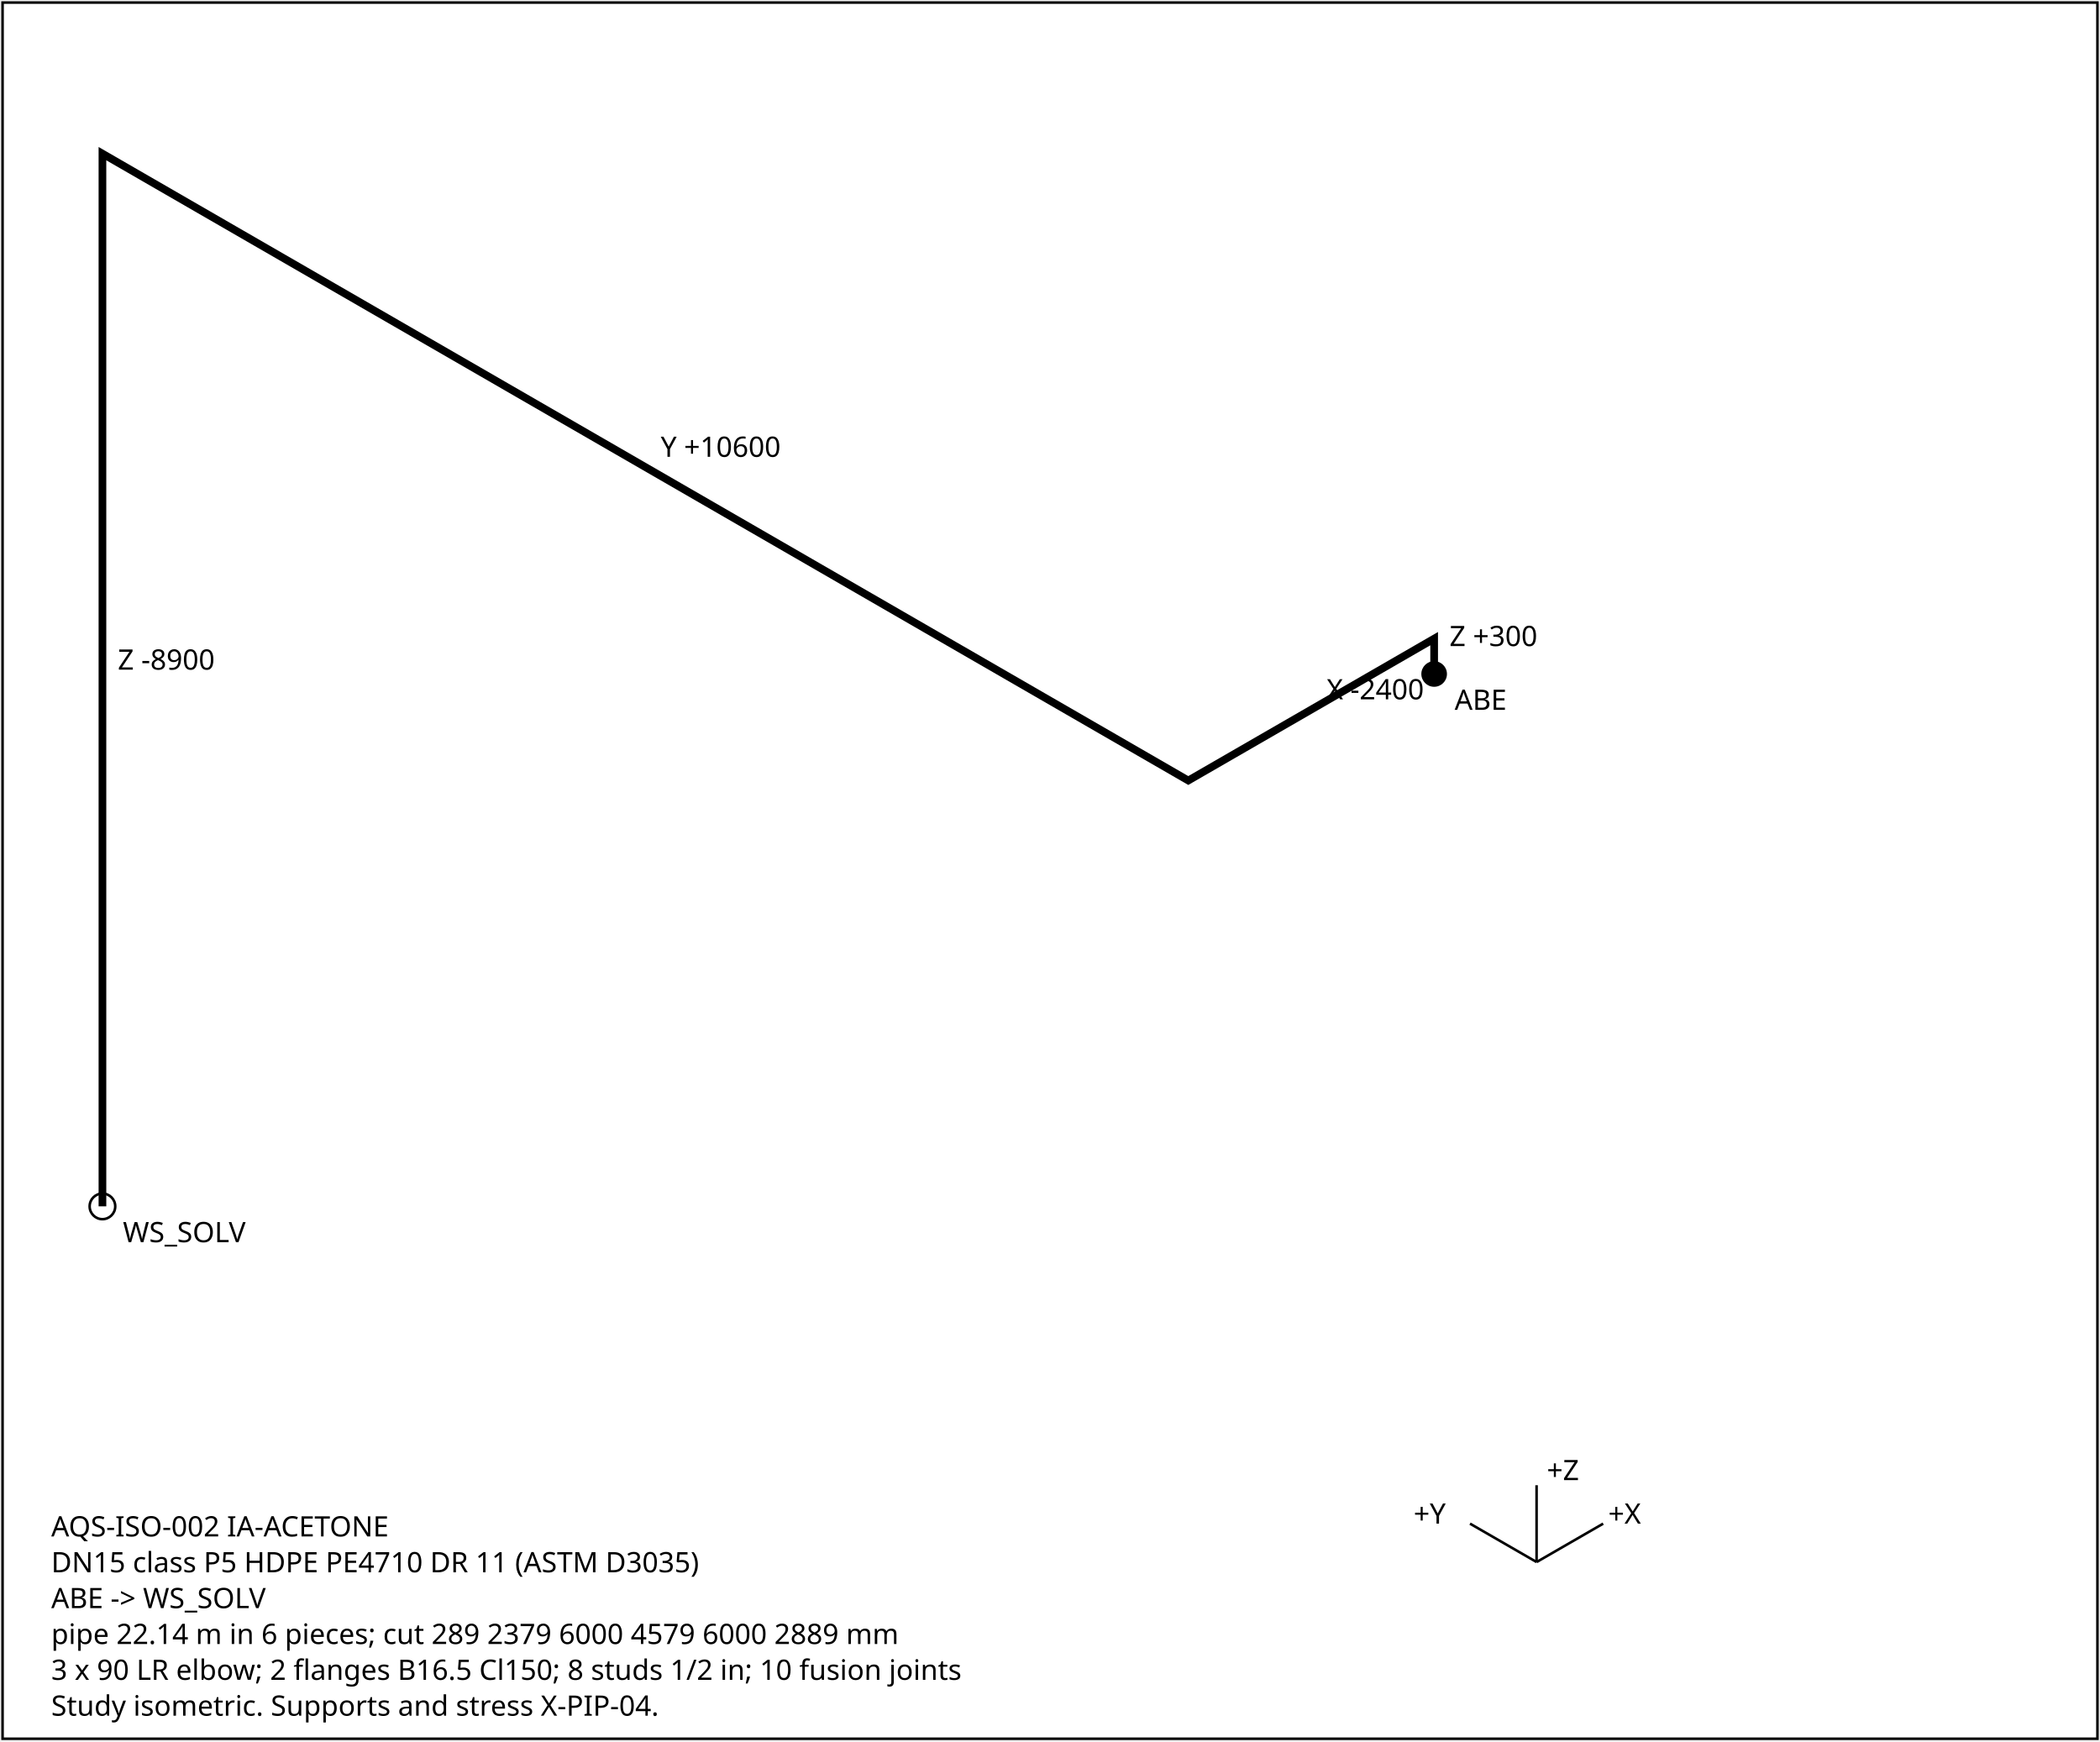
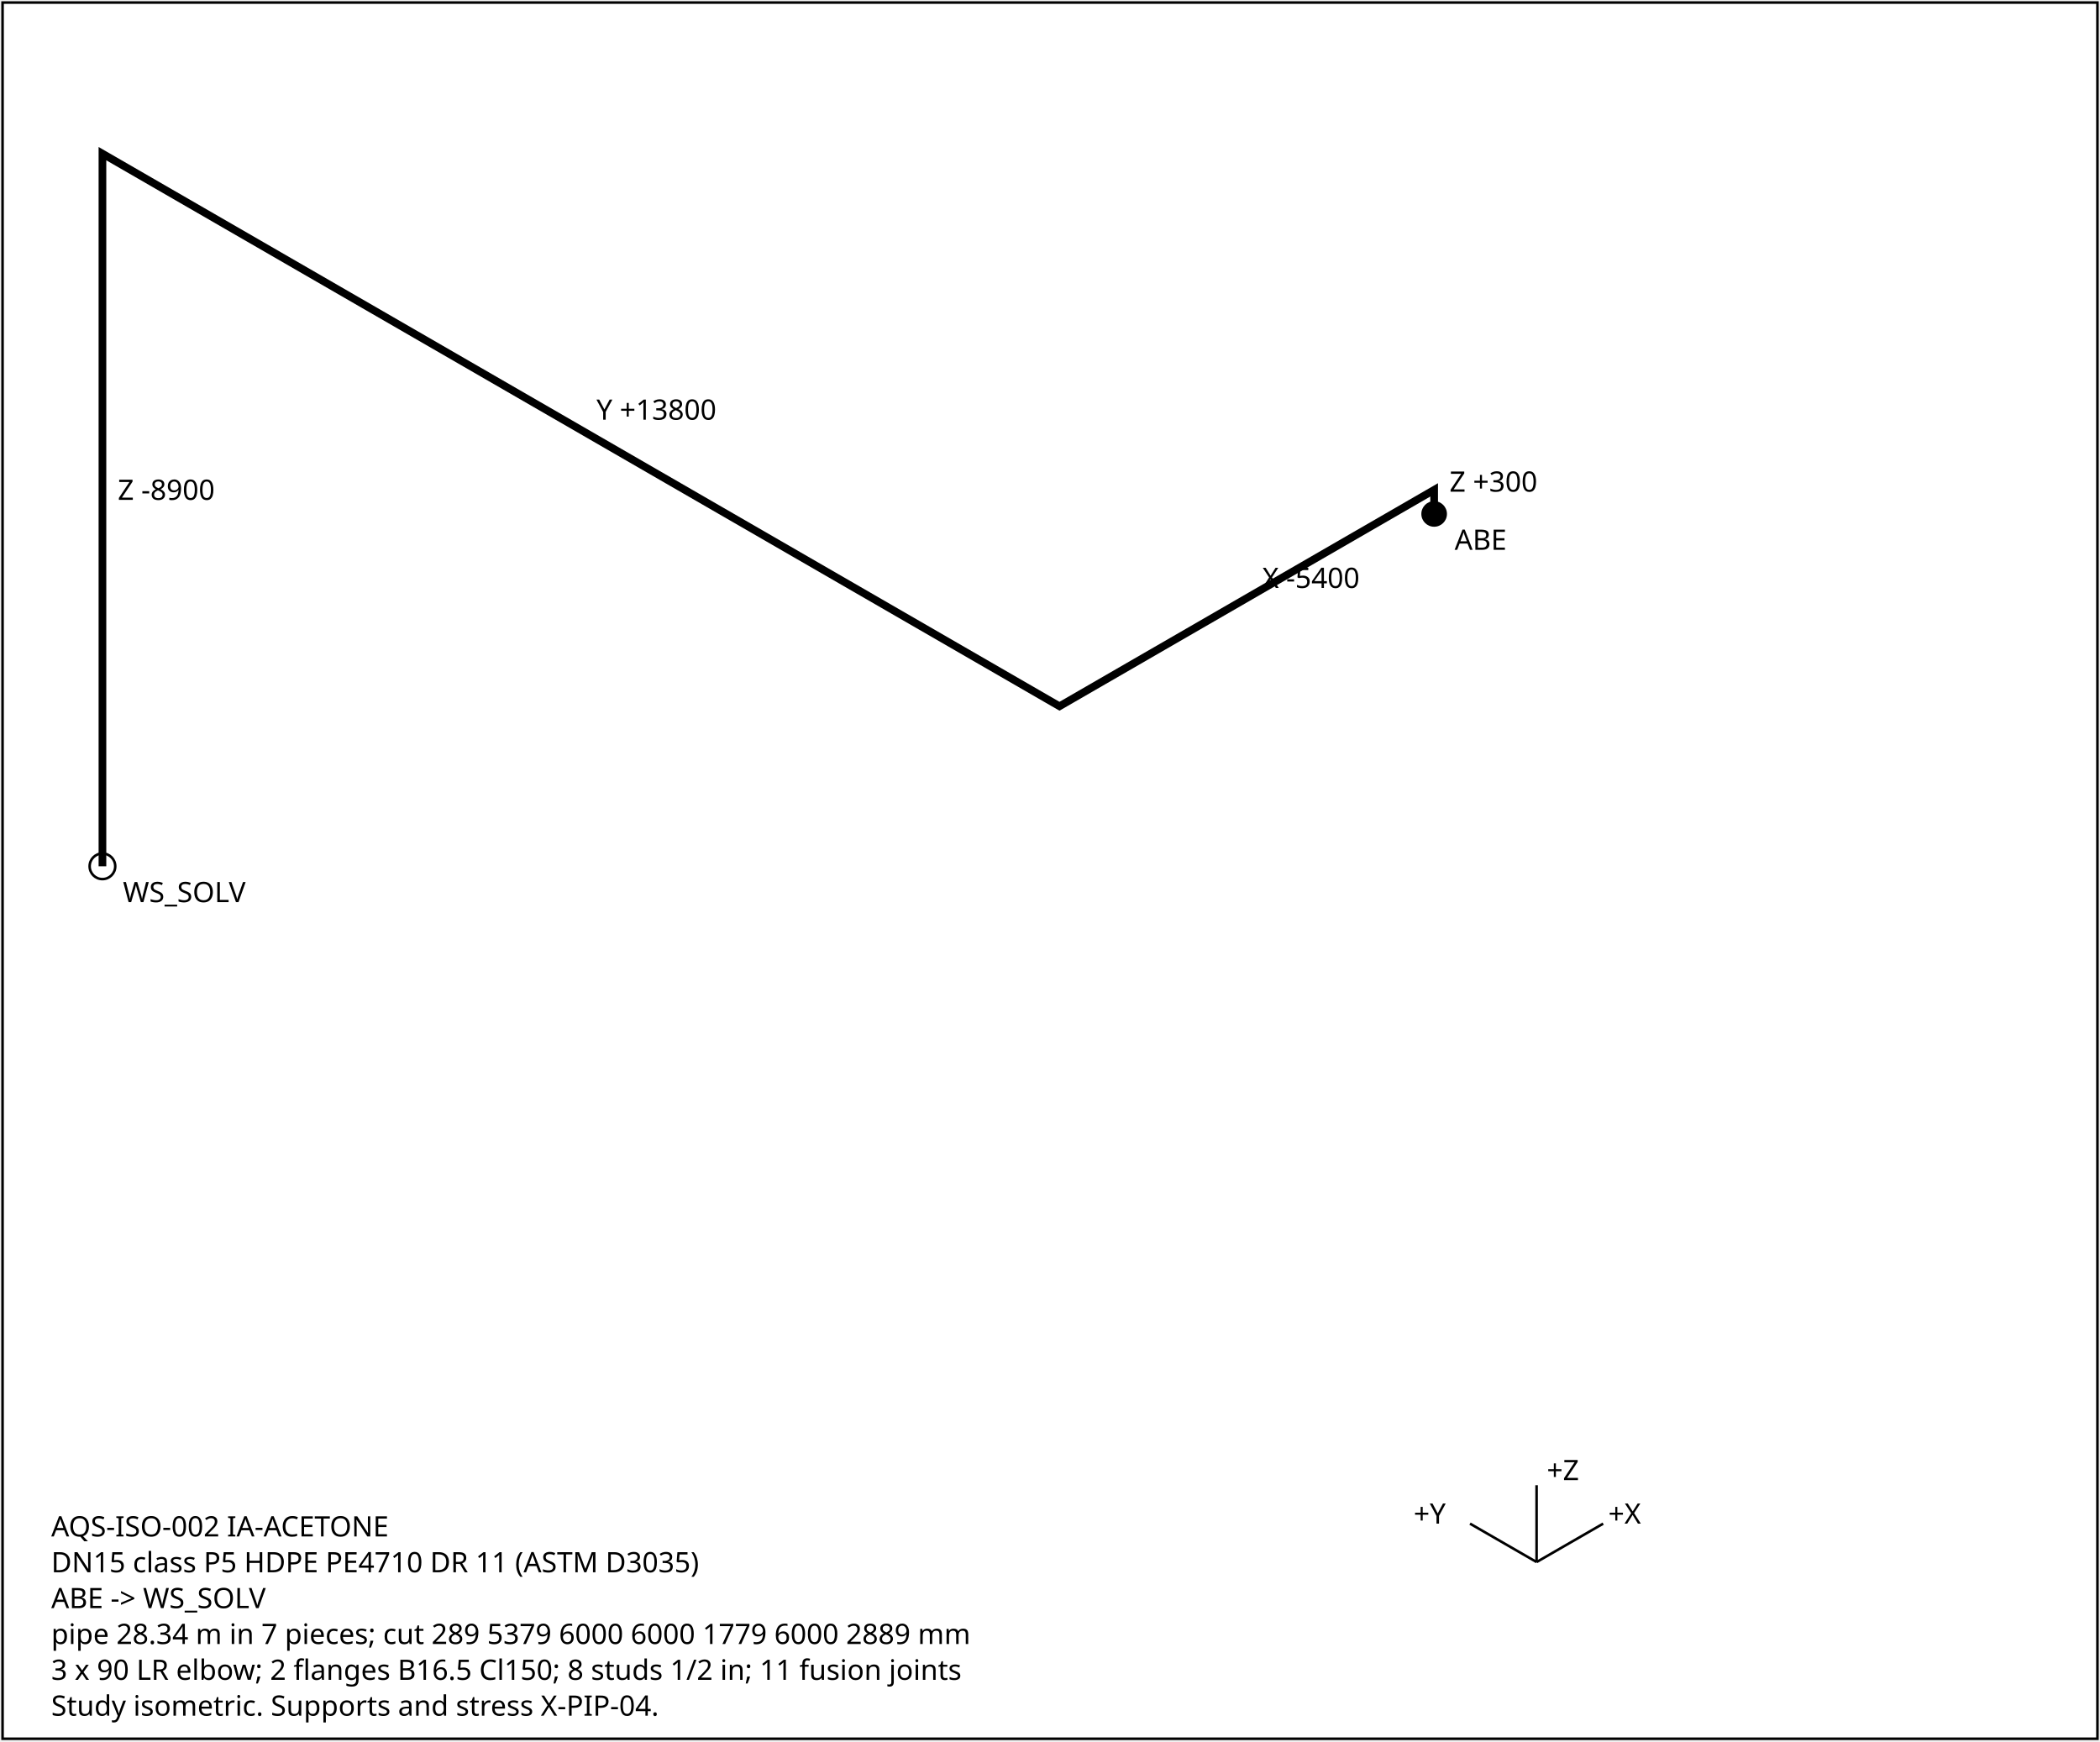
<svg xmlns="http://www.w3.org/2000/svg" width="820" height="680" font-family="sans-serif" font-size="11">
  <rect x="1" y="1" width="818" height="678" fill="white" stroke="black" />
-   <polyline points="560.0,263.2 560.0,249.4 464.0,304.8 40.0,60.0 40.0,471.1" fill="none" stroke="black" stroke-width="3" />
-   <text x="566.0" y="252.3">Z +300</text>
-   <text x="518.0" y="273.1">X -2400</text>
-   <text x="258.0" y="178.4">Y +10600</text>
-   <text x="46.0" y="261.5">Z -8900</text>
-   <circle cx="560.0" cy="263.2" r="5" fill="black" />
-   <text x="568.0" y="277.2">ABE</text>
-   <circle cx="40.0" cy="471.1" r="5" fill="none" stroke="black" />
-   <text x="48.0" y="485.1">WS_SOLV</text>
+   <polyline points="560.0,200.7 560.0,191.3 413.7,275.8 40.0,60.0 40.0,338.3" fill="none" stroke="black" stroke-width="3" />
+   <text x="566.0" y="192.0">Z +300</text>
+   <text x="492.9" y="229.6">X -5400</text>
+   <text x="232.9" y="163.9">Y +13800</text>
+   <text x="46.0" y="195.2">Z -8900</text>
+   <circle cx="560.0" cy="200.7" r="5" fill="black" />
+   <text x="568.0" y="214.7">ABE</text>
+   <circle cx="40.0" cy="338.3" r="5" fill="none" stroke="black" />
+   <text x="48.0" y="352.3">WS_SOLV</text>
  <g transform="translate(600,610)">
    <line x1="0" y1="0" x2="26" y2="-15" stroke="black" />
    <text x="28" y="-15">+X</text>
    <line x1="0" y1="0" x2="-26" y2="-15" stroke="black" />
    <text x="-48" y="-15">+Y</text>
    <line x1="0" y1="0" x2="0" y2="-30" stroke="black" />
    <text x="4" y="-32">+Z</text>
  </g>
  <text x="20" y="600">AQS-ISO-002  IA-ACETONE</text>
  <text x="20" y="614">DN15  class P5  HDPE PE4710 DR 11 (ASTM D3035)</text>
  <text x="20" y="628">ABE -&gt; WS_SOLV</text>
-   <text x="20" y="642">pipe 22.14 m in 6 pieces; cut 289 2379 6000 4579 6000 2889 mm</text>
-   <text x="20" y="656">3 x 90 LR elbow; 2 flanges B16.5 Cl150; 8 studs 1/2 in; 10 fusion joints</text>
+   <text x="20" y="642">pipe 28.34 m in 7 pieces; cut 289 5379 6000 6000 1779 6000 2889 mm</text>
+   <text x="20" y="656">3 x 90 LR elbow; 2 flanges B16.5 Cl150; 8 studs 1/2 in; 11 fusion joints</text>
  <text x="20" y="670">Study isometric. Supports and stress X-PIP-04.</text>
</svg>
